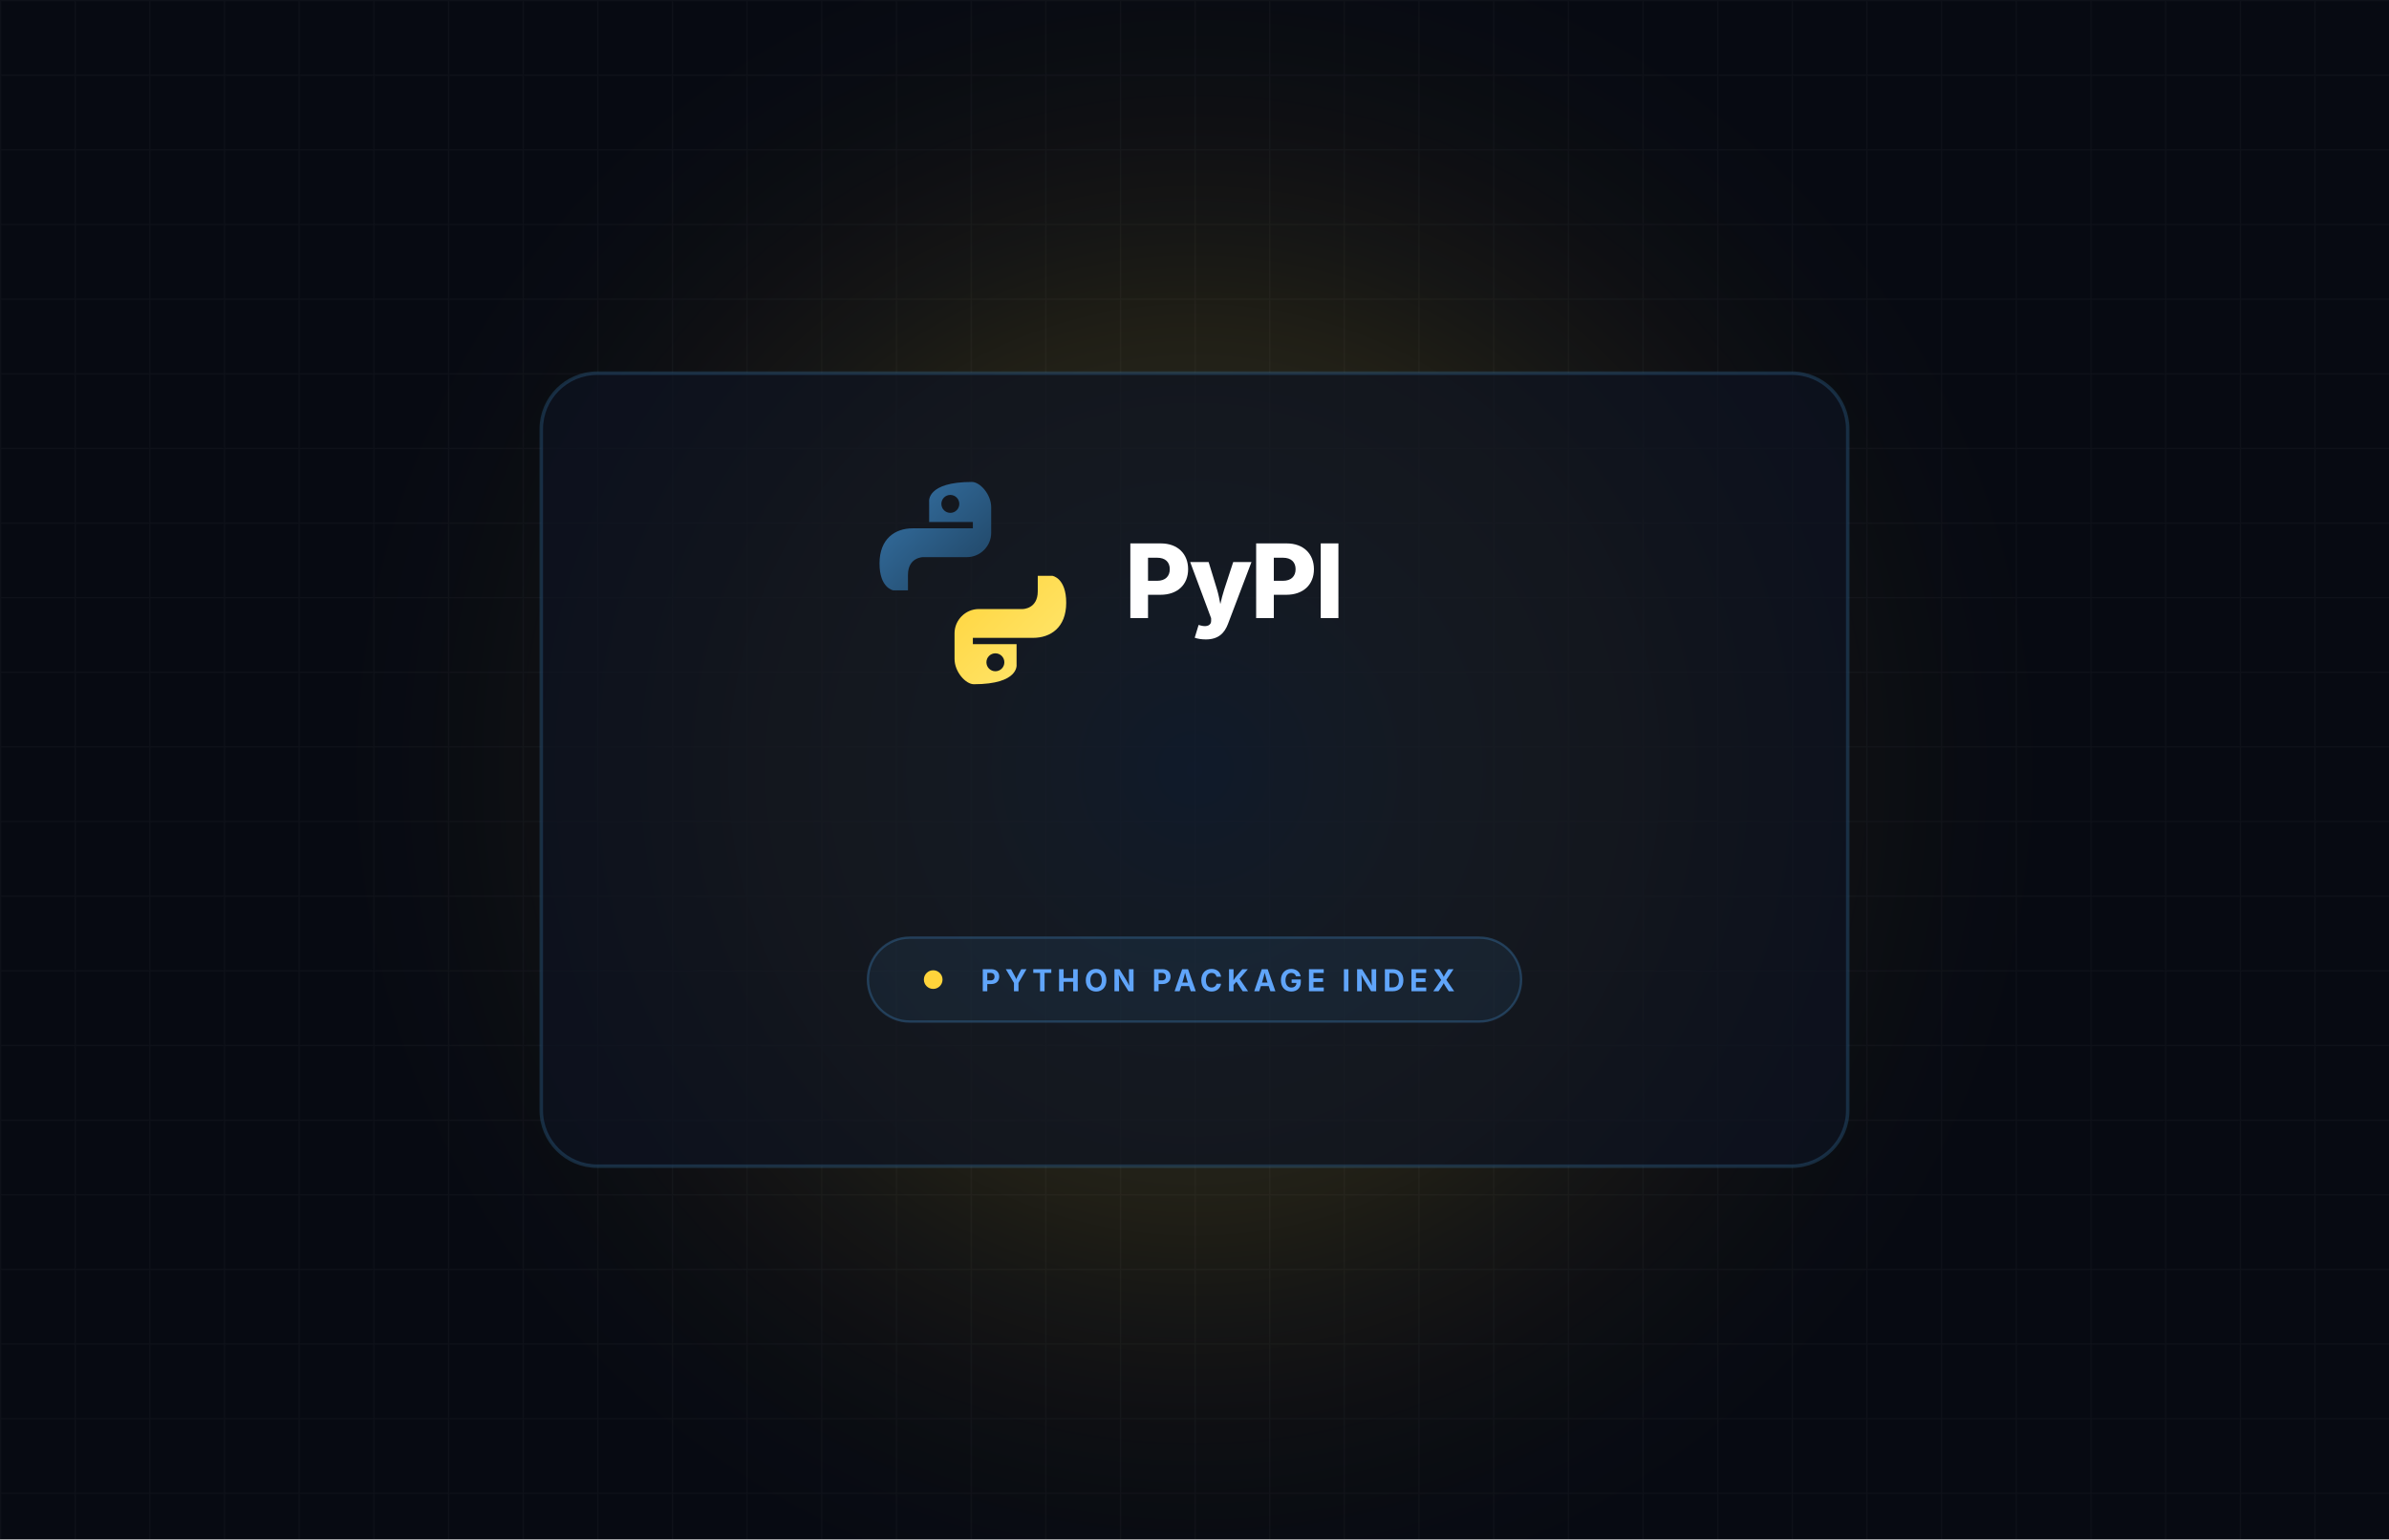
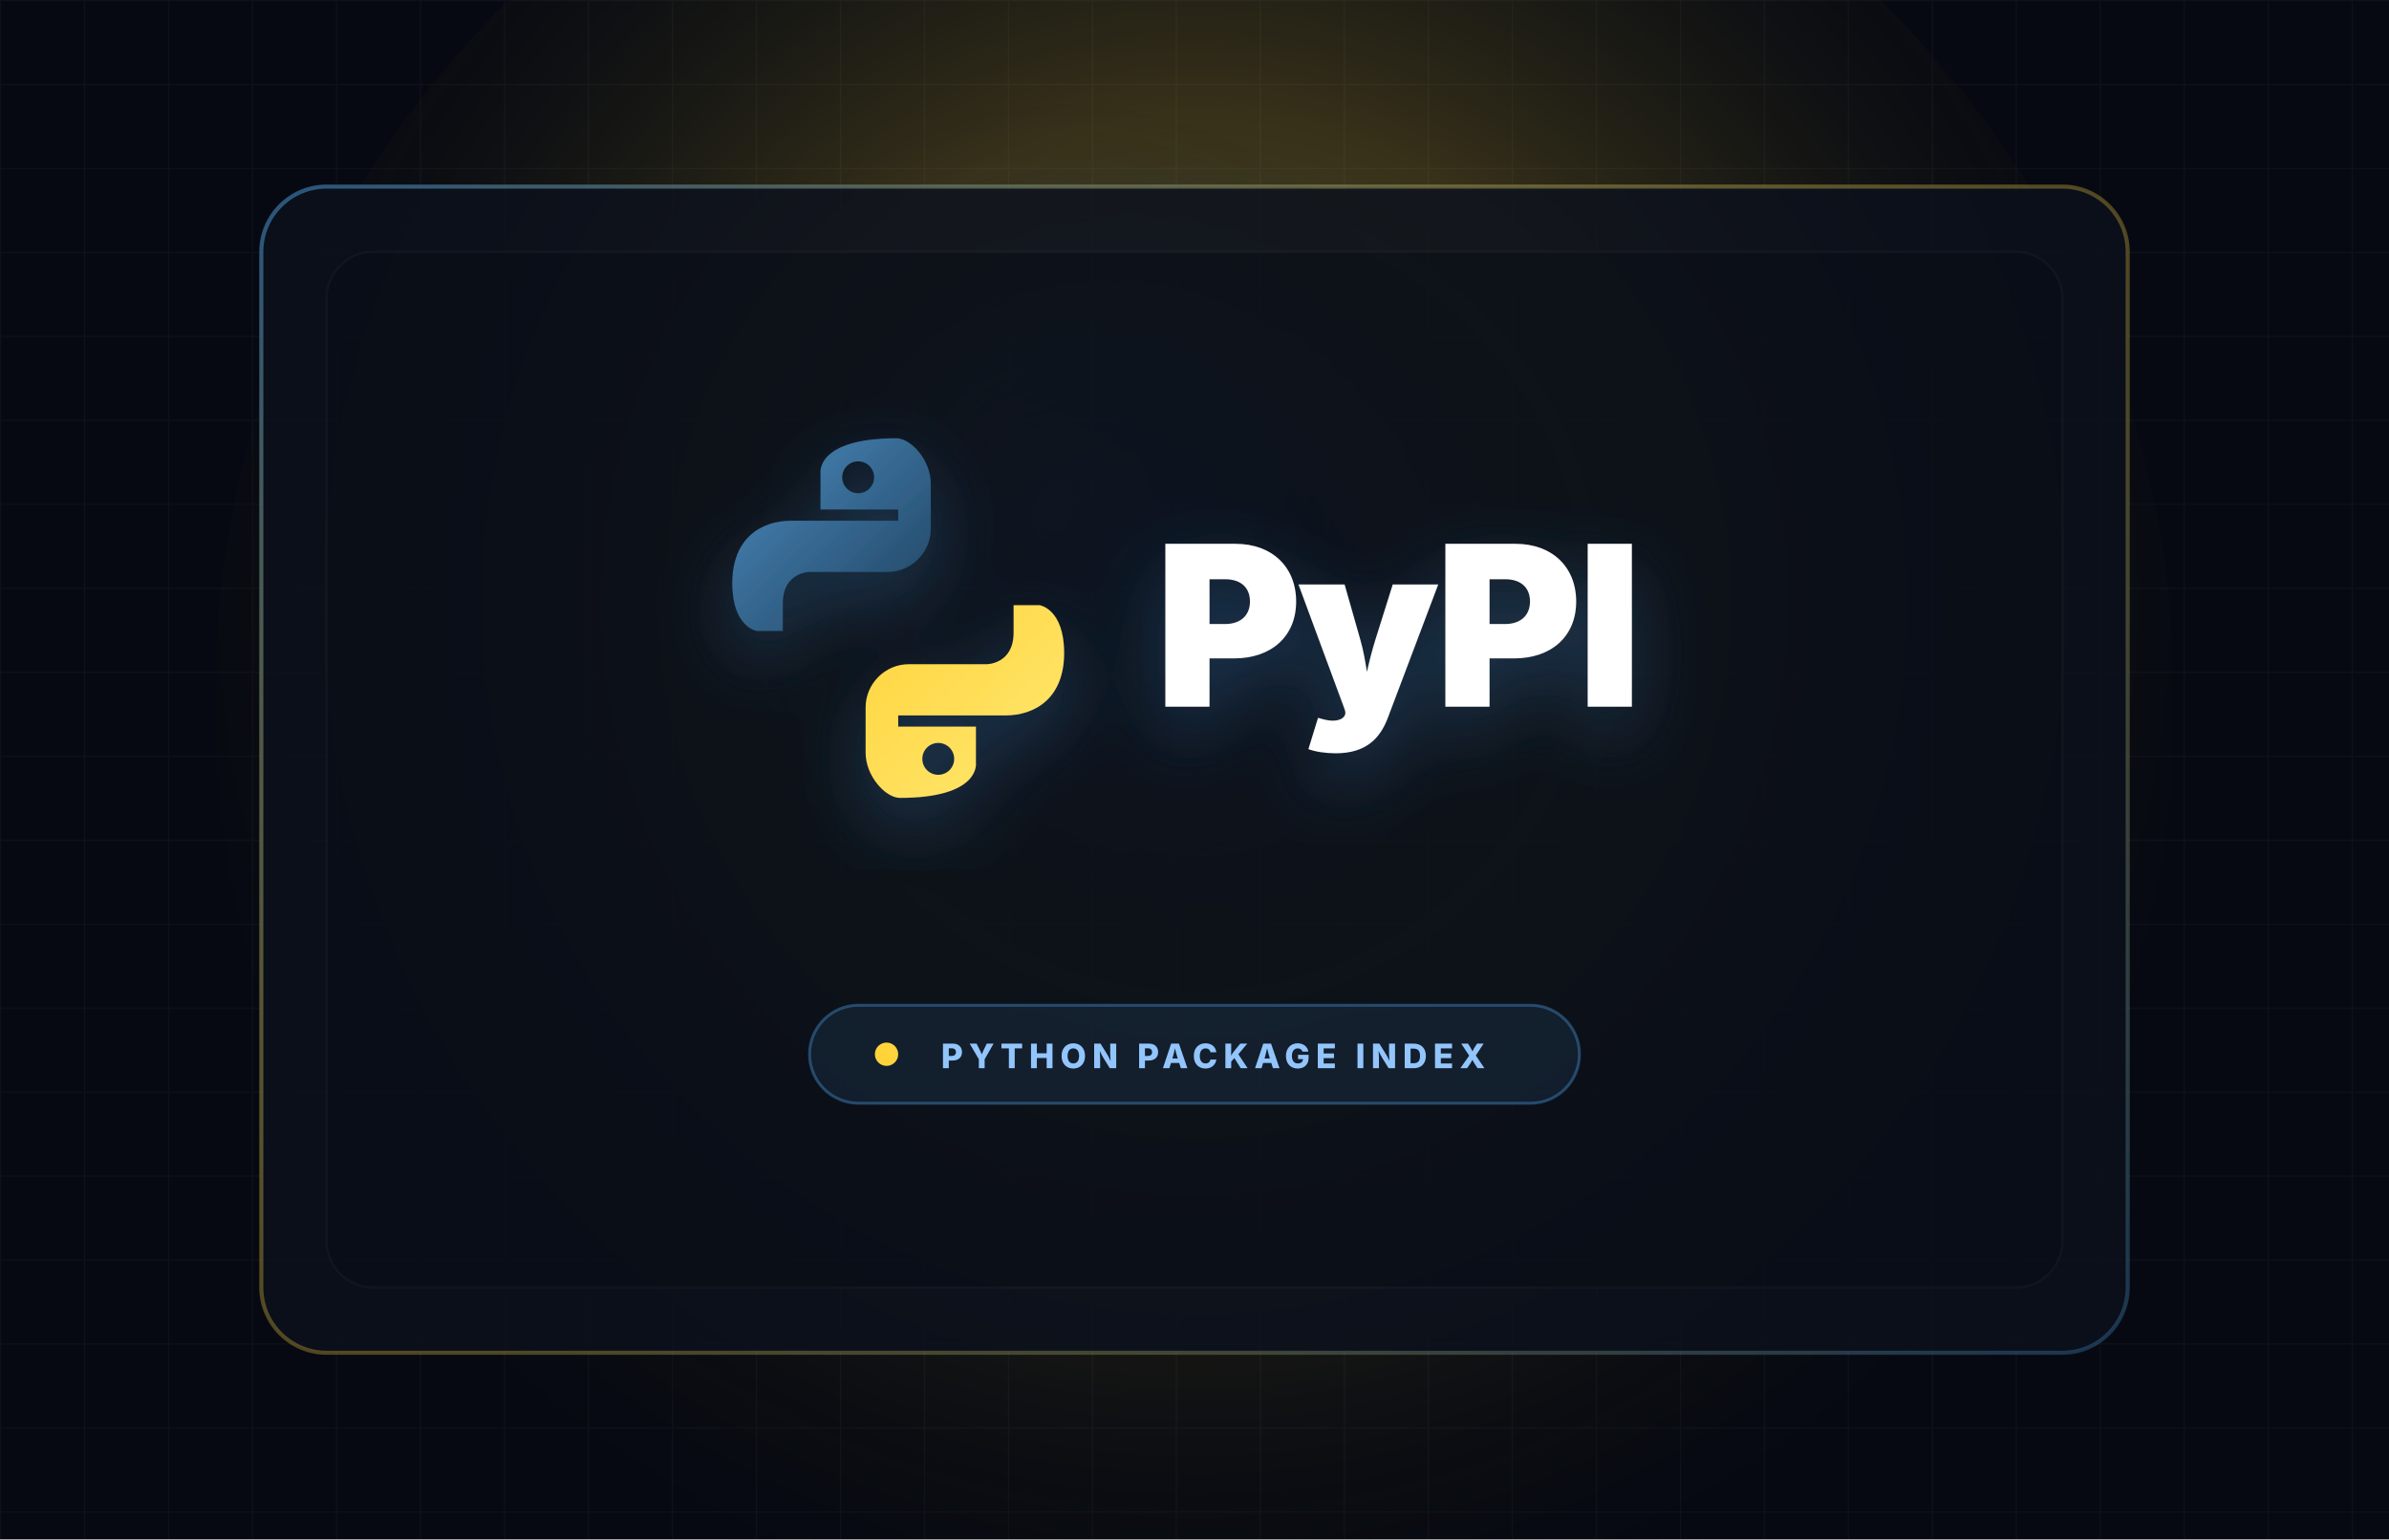
<svg xmlns="http://www.w3.org/2000/svg" viewBox="0 0 1024 660" width="1024" height="660">
  <defs>
-     <radialGradient id="pypi-glow" cx="50%" cy="50%" r="50%">
-       <stop offset="0%" stop-color="#3775a9" stop-opacity="0.3" />
-       <stop offset="50%" stop-color="#ffd43b" stop-opacity="0.1" />
-       <stop offset="100%" stop-color="#090d16" stop-opacity="0" />
+     <radialGradient id="pypi-glow" cx="50%" cy="45%" r="55%">
+       <stop offset="0%" stop-color="#3775a9" stop-opacity="0.45" />
+       <stop offset="45%" stop-color="#ffd43b" stop-opacity="0.2" />
+       <stop offset="100%" stop-color="#070a12" stop-opacity="0" />
    </radialGradient>
-     <pattern id="grid" width="32" height="32" patternUnits="userSpaceOnUse">
-       <path d="M 32 0 L 0 0 0 32" fill="none" stroke="rgba(255,255,255,0.03)" stroke-width="1" />
+     <radialGradient id="pypi-spot" cx="45%" cy="40%" r="35%">
+       <stop offset="0%" stop-color="#60a5fa" stop-opacity="0.25" />
+       <stop offset="100%" stop-color="#070a12" stop-opacity="0" />
+     </radialGradient>
+     <pattern id="grid" width="36" height="36" patternUnits="userSpaceOnUse">
+       <path d="M 36 0 L 0 0 0 36" fill="none" stroke="rgba(255,255,255,0.035)" stroke-width="1" />
    </pattern>
+     <linearGradient id="card-border" x1="0%" y1="0%" x2="100%" y2="100%">
+       <stop offset="0%" stop-color="rgba(55,117,169,0.7)" />
+       <stop offset="50%" stop-color="rgba(255,212,59,0.3)" />
+       <stop offset="100%" stop-color="rgba(55,117,169,0.4)" />
+     </linearGradient>
    <linearGradient id="py-blue" x1="0%" y1="0%" x2="100%" y2="100%">
-       <stop offset="0%" stop-color="#3775a9" />
+       <stop offset="0%" stop-color="#4b8bbe" />
      <stop offset="100%" stop-color="#1e415f" />
    </linearGradient>
    <linearGradient id="py-yellow" x1="0%" y1="0%" x2="100%" y2="100%">
      <stop offset="0%" stop-color="#ffd43b" />
      <stop offset="100%" stop-color="#ffe873" />
    </linearGradient>
+     <filter id="pypi-drop" x="-20%" y="-20%" width="140%" height="140%">
+       <feDropShadow dx="0" dy="12" stdDeviation="16" flood-color="#3775a9" flood-opacity="0.4" />
+     </filter>
  </defs>
-   <rect width="1024" height="660" fill="#070a12" />
+   <rect width="1024" height="660" fill="#060911" />
  <rect width="1024" height="660" fill="url(#grid)" />
-   <circle cx="512" cy="330" r="380" fill="url(#pypi-glow)" />
-   <rect x="232" y="160" width="560" height="340" rx="24" fill="#0d1322" fill-opacity="0.7" stroke="rgba(55,117,169,0.3)" stroke-width="1.5" />
-   <g transform="translate(372, 205)">
-     <svg viewBox="0 0 110 110" width="90" height="90">
+   <circle cx="512" cy="300" r="420" fill="url(#pypi-glow)" />
+   <circle cx="480" cy="270" r="260" fill="url(#pypi-spot)" />
+   <rect x="112" y="80" width="800" height="500" rx="28" fill="#0b101d" fill-opacity="0.82" stroke="url(#card-border)" stroke-width="1.75" />
+   <rect x="140" y="108" width="744" height="444" rx="20" fill="#080c16" fill-opacity="0.45" stroke="rgba(255,255,255,0.03)" stroke-width="1" />
+   <g transform="translate(305, 185)" filter="url(#pypi-drop)">
+     <svg viewBox="0 0 110 110" width="160" height="160">
      <path fill="url(#py-blue)" d="M54.5,2 C30.6,2 32.1,12.3 32.1,12.3 L32.1,23 L55,23 L55,26.3 L23.5,26.3 C14.3,26.3 6.1,31.7 6.1,44.7 C6.1,57.7 13.3,58.8 13.3,58.8 L21,58.8 L21,50.7 C21,41.4 28.9,41.4 28.9,41.4 L51.9,41.4 C58.9,41.4 64.6,35.6 64.6,28.7 L64.6,15.3 C64.6,8.4 58.7,2 54.5,2 Z M43.2,8.8 C45.8,8.8 47.9,10.9 47.9,13.5 C47.9,16.1 45.8,18.2 43.2,18.2 C40.6,18.2 38.5,16.1 38.5,13.5 C38.5,10.9 40.6,8.8 43.2,8.8 Z" />
      <path fill="url(#py-yellow)" d="M55.5,108 C79.4,108 77.9,97.7 77.9,97.7 L77.9,87 L55,87 L55,83.7 L86.5,83.7 C95.7,83.7 103.9,78.3 103.9,65.3 C103.9,52.3 96.7,51.2 96.7,51.2 L89,51.2 L89,59.3 C89,68.6 81.1,68.6 81.1,68.6 L58.1,68.6 C51.1,68.6 45.4,74.4 45.4,81.3 L45.4,94.7 C45.4,101.6 51.3,108 55.5,108 Z M66.8,101.2 C64.2,101.2 62.1,99.1 62.1,96.5 C62.1,93.9 64.2,91.8 66.8,91.8 C69.4,91.8 71.5,93.9 71.5,96.5 C71.5,99.1 69.4,101.2 66.8,101.2 Z" />
    </svg>
-     <text x="110" y="60" fill="#ffffff" font-family="'Space Grotesk', -apple-system, sans-serif" font-size="44" font-weight="800" letter-spacing="-1">PyPI</text>
+     <text x="190" y="118" fill="#ffffff" font-family="'Space Grotesk', -apple-system, sans-serif" font-size="96" font-weight="900" letter-spacing="-2">PyPI</text>
  </g>
-   <g transform="translate(512, 420)" text-anchor="middle">
-     <rect x="-140" y="-18" width="280" height="36" rx="18" fill="rgba(55,117,169,0.12)" stroke="rgba(55,117,169,0.4)" stroke-width="1" />
-     <circle cx="-112" cy="0" r="4" fill="#ffd43b" />
-     <text x="10" y="5" fill="#60a5fa" font-family="'Space Grotesk', -apple-system, sans-serif" font-size="13" font-weight="700" letter-spacing="2">PYTHON PACKAGE INDEX</text>
+   <g transform="translate(512, 452)" text-anchor="middle">
+     <rect x="-165" y="-21" width="330" height="42" rx="21" fill="rgba(55,117,169,0.15)" stroke="rgba(55,117,169,0.55)" stroke-width="1.25" />
+     <circle cx="-132" cy="0" r="5" fill="#ffd43b" />
+     <text x="8" y="6" fill="#93c5fd" font-family="'Space Grotesk', -apple-system, sans-serif" font-size="14.5" font-weight="800" letter-spacing="2.5">PYTHON PACKAGE INDEX</text>
  </g>
</svg>
